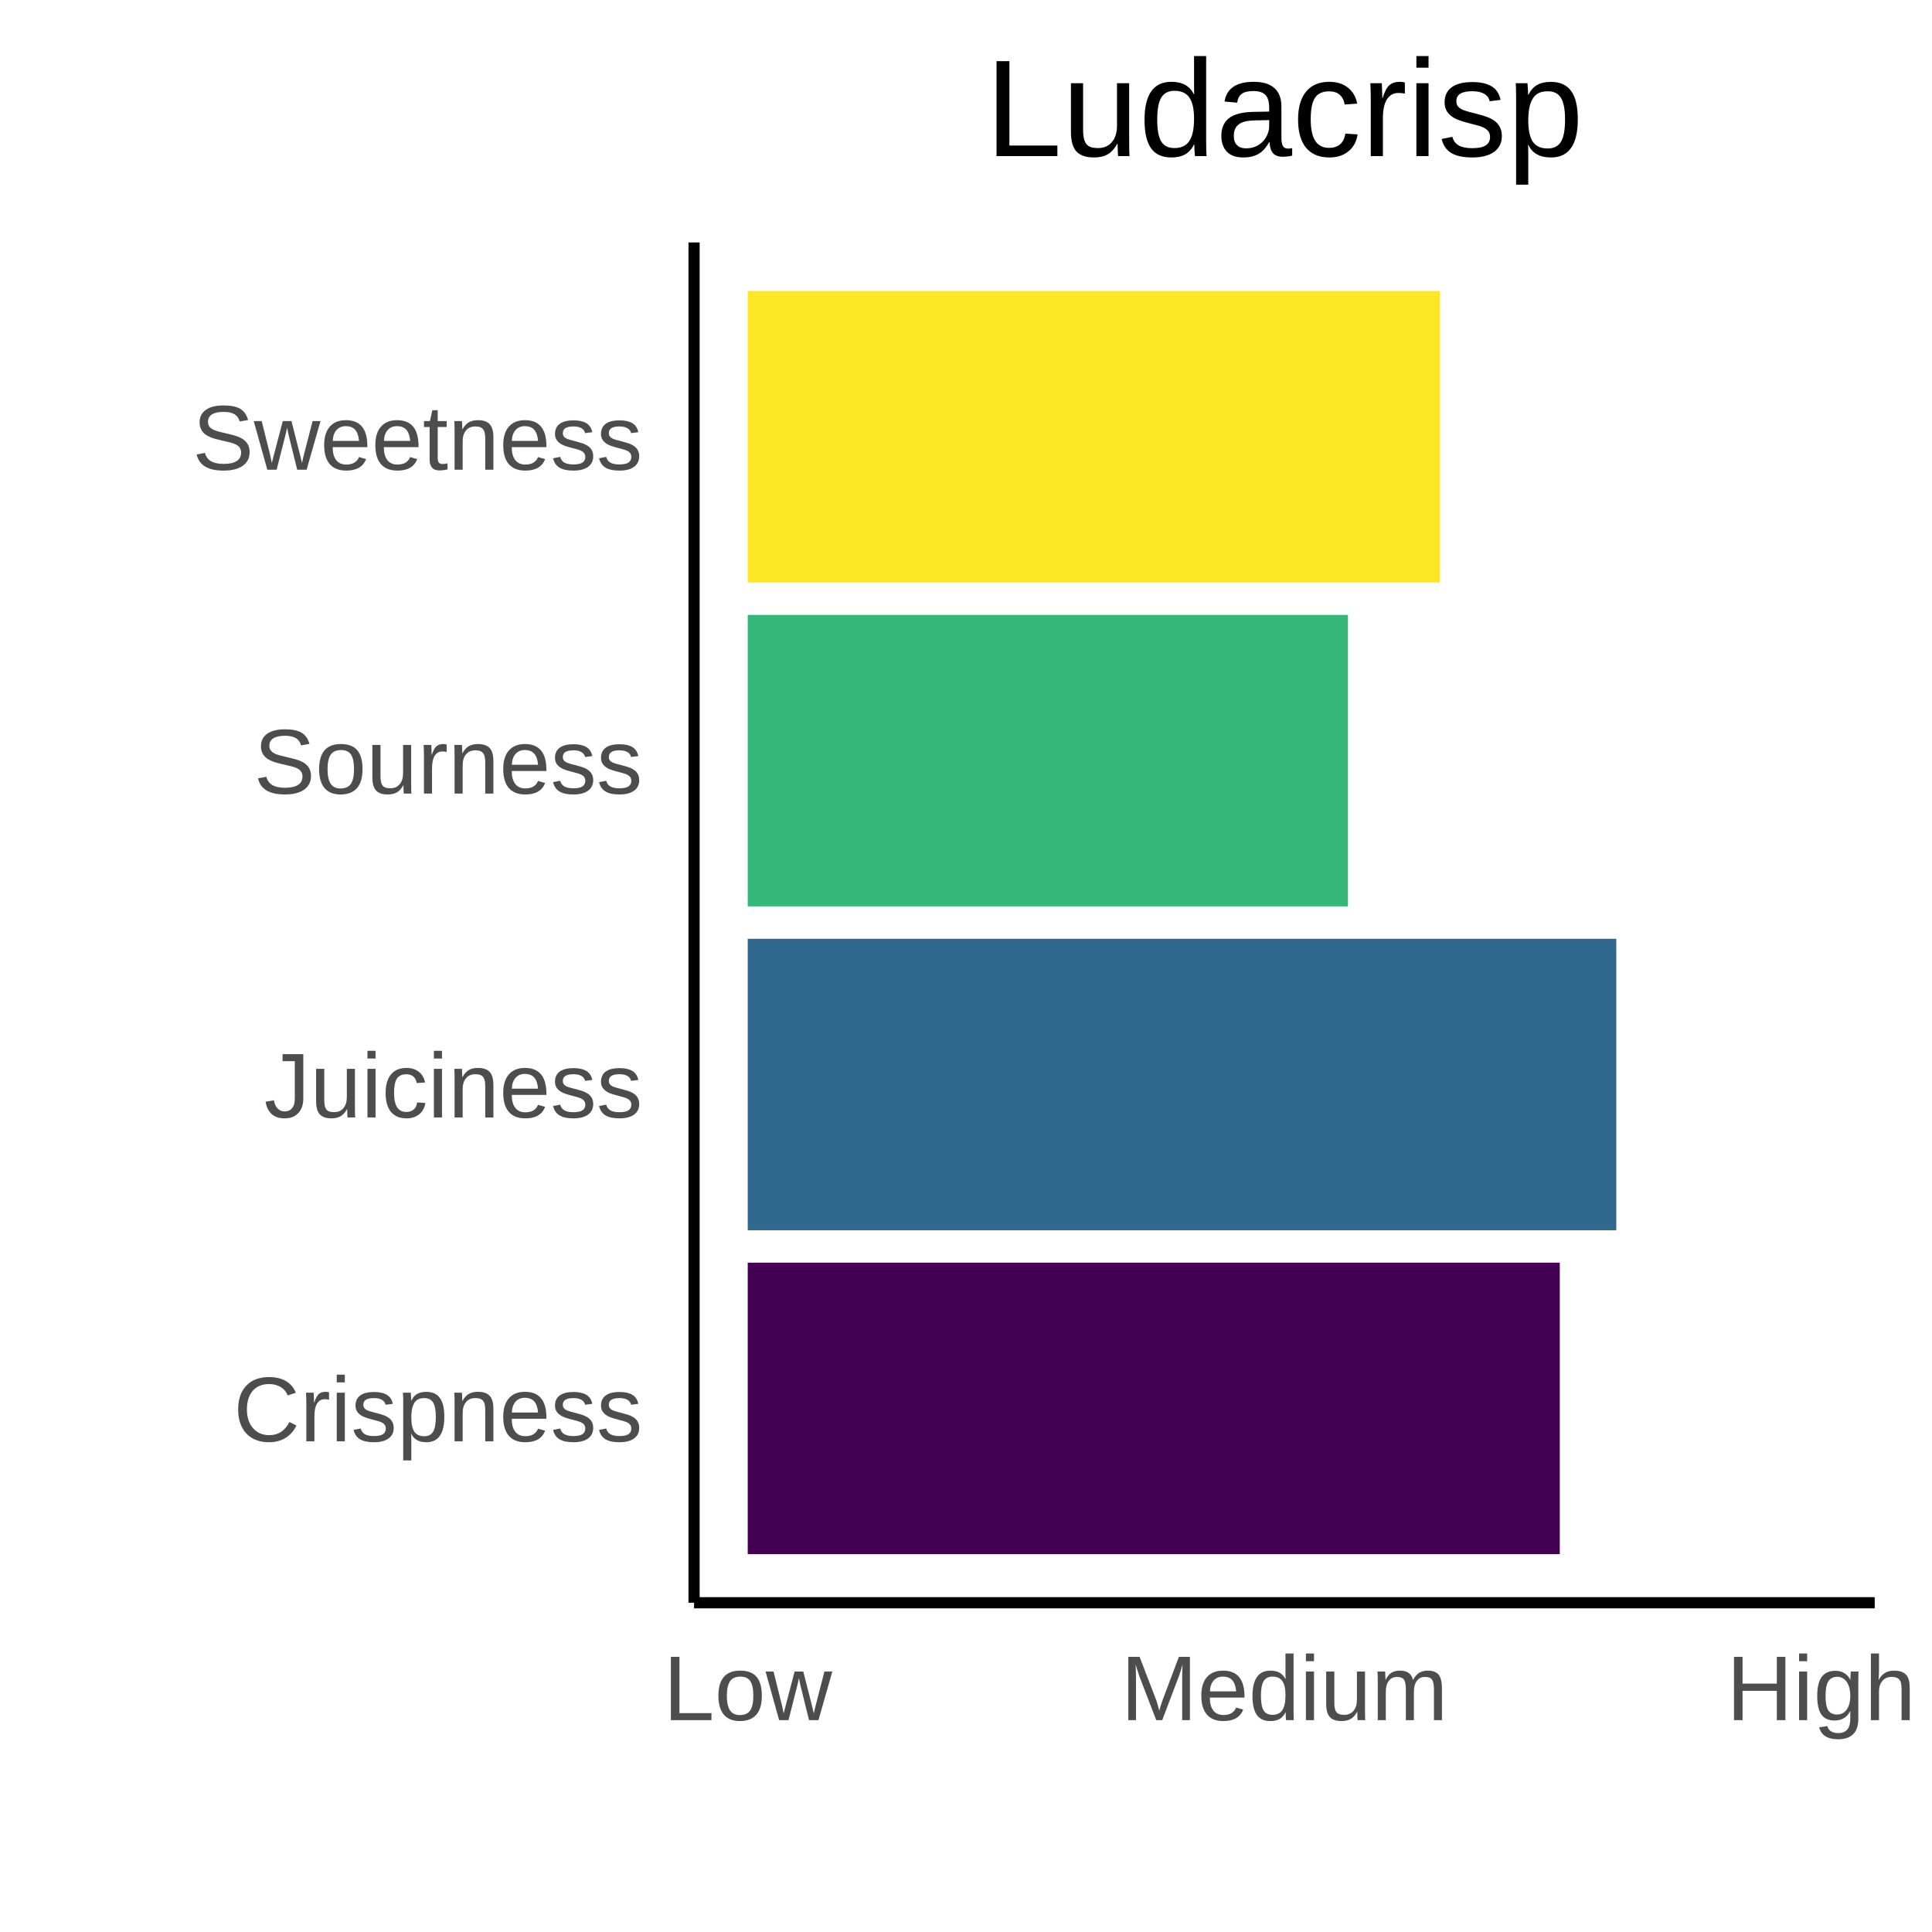
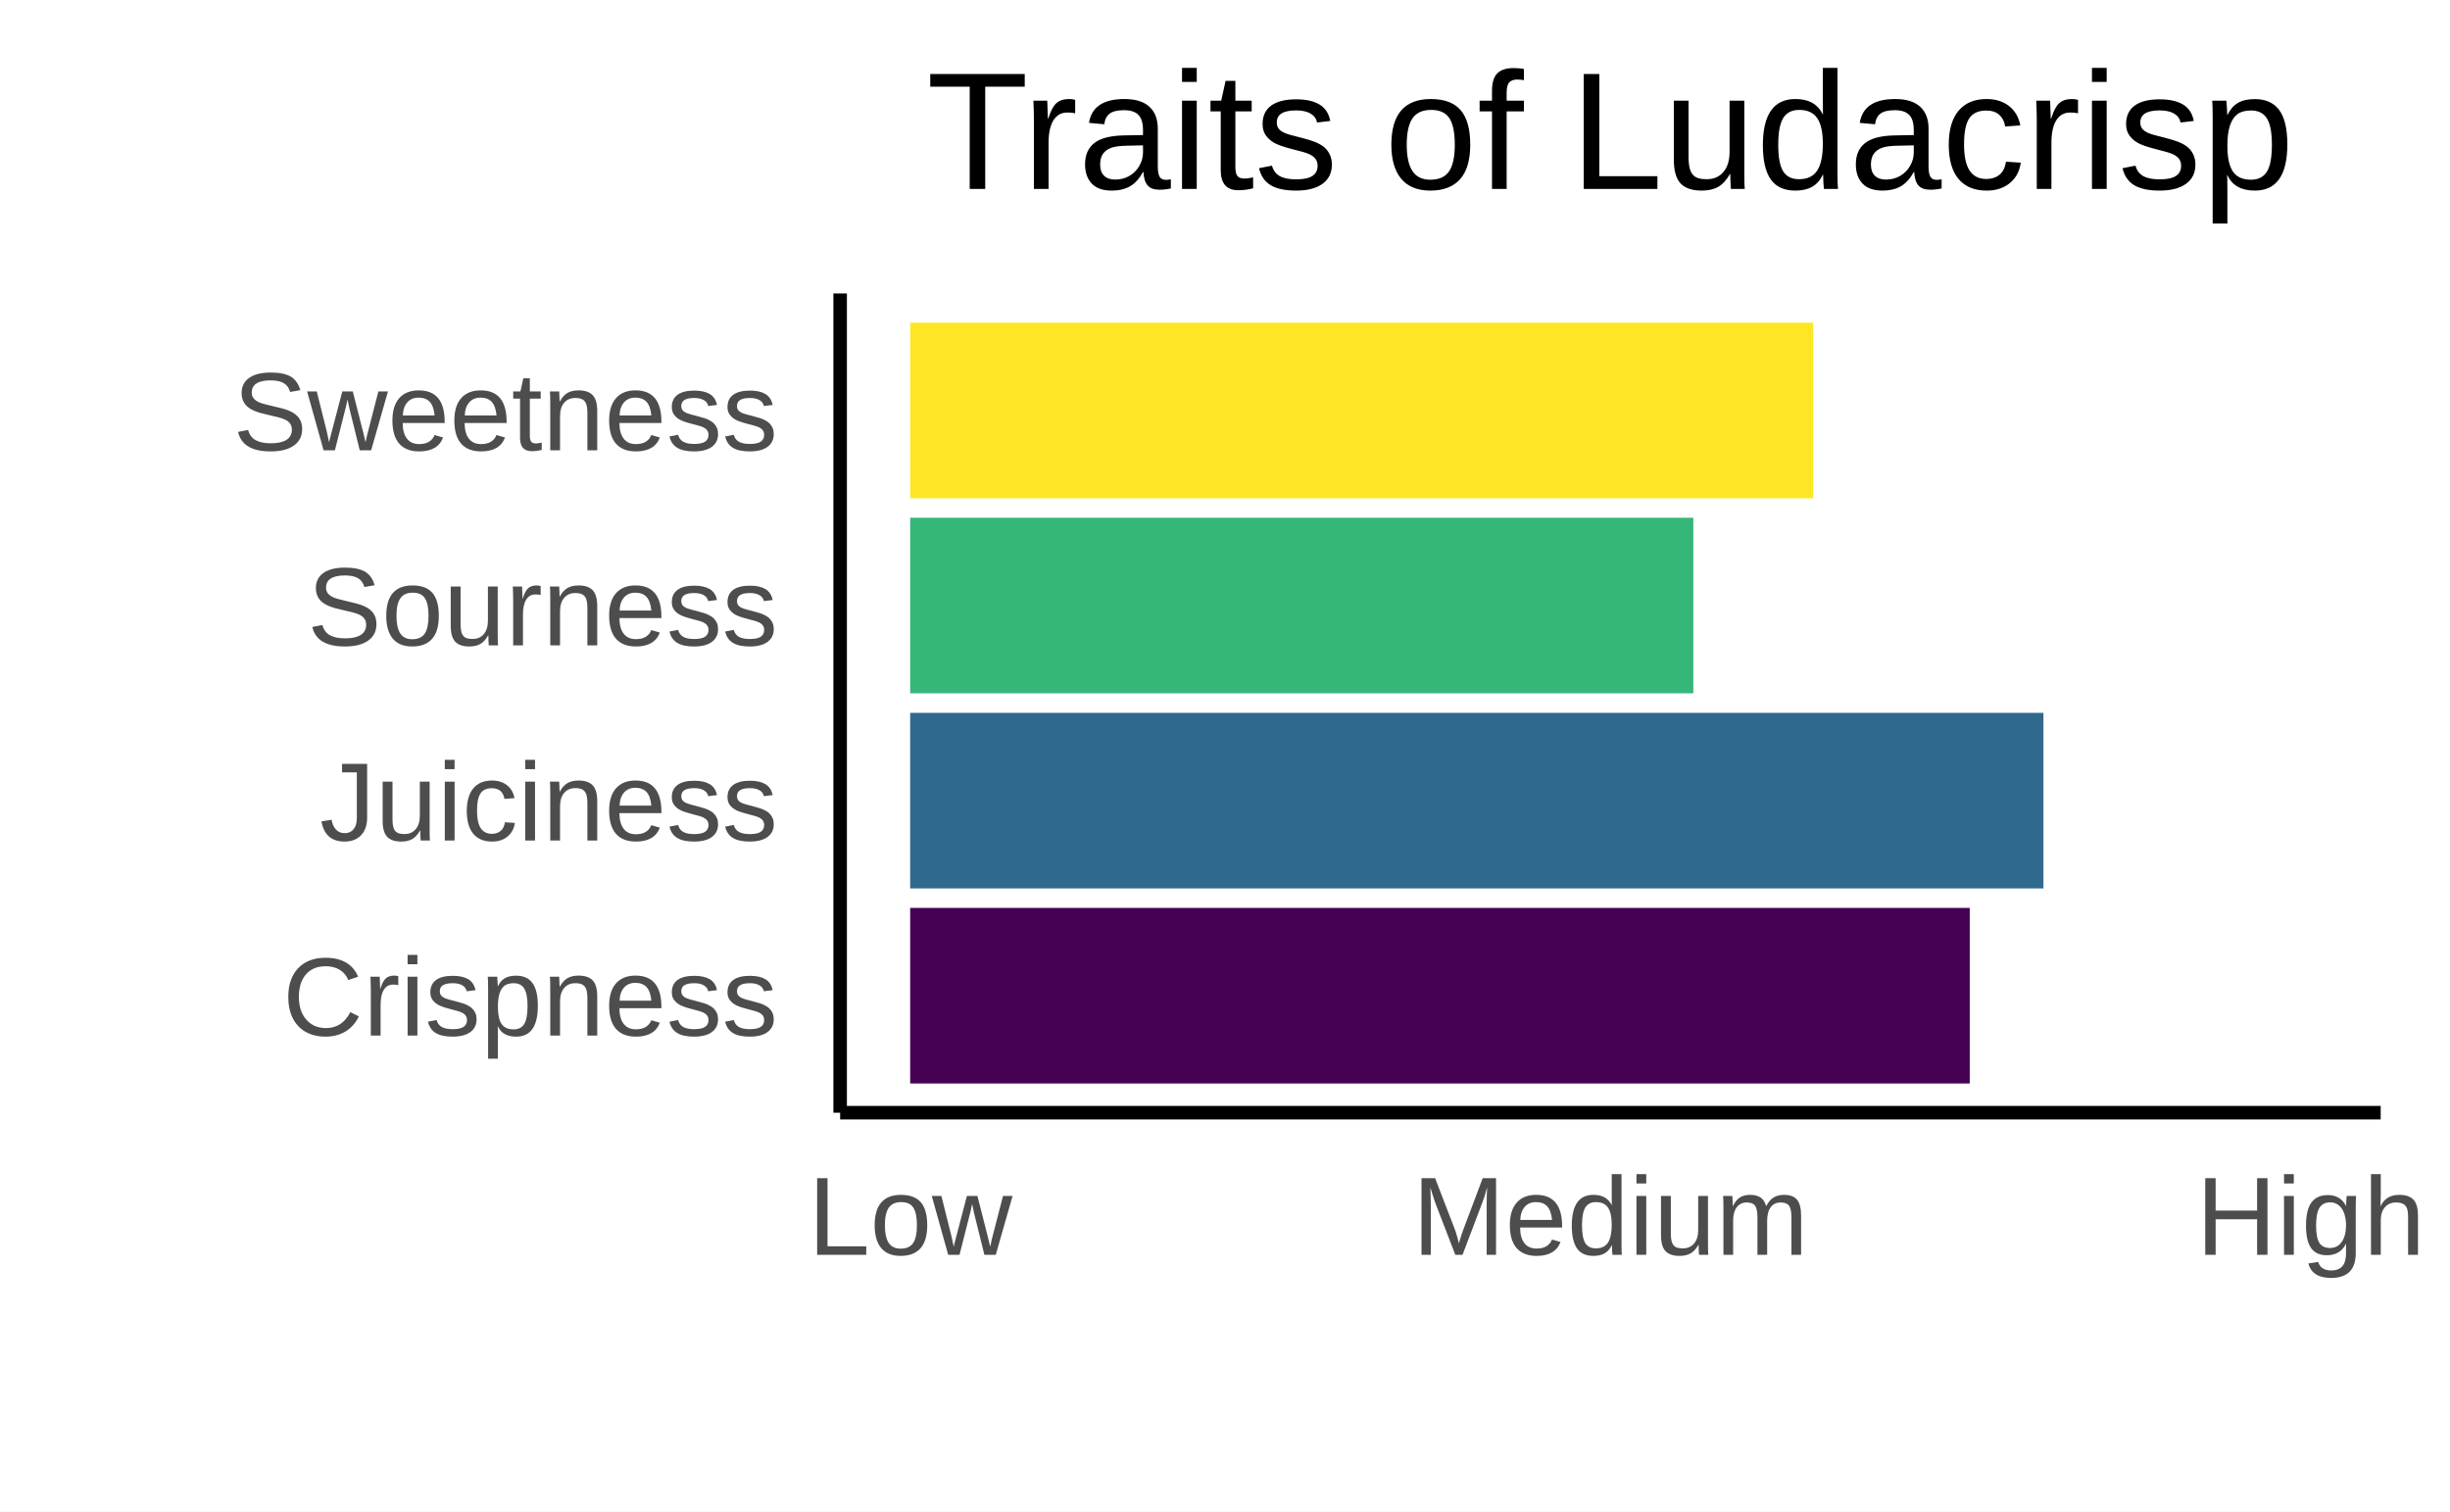
- <svg xmlns="http://www.w3.org/2000/svg" class="svglite" width="504.00pt" height="504.00pt" viewBox="0 0 504.00 504.00">
+ <svg xmlns="http://www.w3.org/2000/svg" class="svglite" width="528.00pt" height="325.71pt" viewBox="0 0 528.00 325.71">
  <defs>
    <style type="text/css">
    .svglite line, .svglite polyline, .svglite polygon, .svglite path, .svglite rect, .svglite circle {
      fill: none;
      stroke: #000000;
      stroke-linecap: round;
      stroke-linejoin: round;
      stroke-miterlimit: 10.00;
    }
    .svglite text {
      white-space: pre;
    }
  </style>
  </defs>
  <rect width="100%" height="100%" style="stroke: none; fill: #FFFFFF;" />
  <defs>
-     <clipPath id="cpMC4wMHw1MDQuMDB8MC4wMHw1MDQuMDA=">
-       <rect x="0.00" y="0.00" width="504.00" height="504.00" />
+     <clipPath id="cpMC4wMHw1MjguMDB8MC4wMHwzMjUuNzE=">
+       <rect x="0.00" y="0.00" width="528.00" height="325.71" />
    </clipPath>
  </defs>
-   <g clip-path="url(#cpMC4wMHw1MDQuMDB8MC4wMHw1MDQuMDA=)">
-     <rect x="0.00" y="0.00" width="504.00" height="504.00" style="stroke-width: 2.91; stroke: #FFFFFF; fill: #FFFFFF;" />
+   <g clip-path="url(#cpMC4wMHw1MjguMDB8MC4wMHwzMjUuNzE=)">
+     <rect x="0.00" y="-0" width="528.00" height="325.71" style="stroke-width: 2.91; stroke: #FFFFFF; fill: #FFFFFF;" />
  </g>
  <defs>
-     <clipPath id="cpMTgxLjA2fDQ4OS4wNnw2My4yNXw0MTguMTE=">
-       <rect x="181.06" y="63.25" width="308.00" height="354.86" />
+     <clipPath id="cpMTgxLjA2fDUxMy4wNnw2My4yNXwyMzkuODI=">
+       <rect x="181.06" y="63.25" width="332.00" height="176.58" />
    </clipPath>
  </defs>
-   <g clip-path="url(#cpMTgxLjA2fDQ4OS4wNnw2My4yNXw0MTguMTE=)">
-     <rect x="181.06" y="63.25" width="308.00" height="354.86" style="stroke-width: 2.91; stroke: none; fill: #FFFFFF;" />
-     <rect x="195.06" y="329.39" width="211.84" height="76.04" style="stroke-width: 1.07; stroke: none; stroke-linecap: butt; stroke-linejoin: miter; fill: #440154;" />
-     <rect x="195.06" y="244.90" width="226.58" height="76.04" style="stroke-width: 1.07; stroke: none; stroke-linecap: butt; stroke-linejoin: miter; fill: #31688E;" />
-     <rect x="195.06" y="75.92" width="180.52" height="76.04" style="stroke-width: 1.07; stroke: none; stroke-linecap: butt; stroke-linejoin: miter; fill: #FDE725;" />
-     <rect x="195.06" y="160.41" width="156.58" height="76.04" style="stroke-width: 1.07; stroke: none; stroke-linecap: butt; stroke-linejoin: miter; fill: #35B779;" />
+   <g clip-path="url(#cpMTgxLjA2fDUxMy4wNnw2My4yNXwyMzkuODI=)">
+     <rect x="181.06" y="63.25" width="332.00" height="176.58" style="stroke-width: 2.91; stroke: none; fill: #FFFFFF;" />
+     <rect x="196.15" y="69.55" width="194.59" height="37.84" style="stroke-width: 1.07; stroke: none; stroke-linecap: butt; stroke-linejoin: miter; fill: #FDE725;" />
+     <rect x="196.15" y="111.59" width="168.78" height="37.84" style="stroke-width: 1.07; stroke: none; stroke-linecap: butt; stroke-linejoin: miter; fill: #35B779;" />
+     <rect x="196.15" y="195.68" width="228.35" height="37.84" style="stroke-width: 1.07; stroke: none; stroke-linecap: butt; stroke-linejoin: miter; fill: #440154;" />
+     <rect x="196.15" y="153.64" width="244.23" height="37.84" style="stroke-width: 1.07; stroke: none; stroke-linecap: butt; stroke-linejoin: miter; fill: #31688E;" />
  </g>
-   <g clip-path="url(#cpMC4wMHw1MDQuMDB8MC4wMHw1MDQuMDA=)">
-     <polyline points="181.06,418.11 181.06,63.25 " style="stroke-width: 2.91; stroke-linecap: butt;" />
-     <text x="167.61" y="376.00" text-anchor="end" style="font-size: 24.00px;fill: #4D4D4D; font-family: &quot;Arial&quot;;" textLength="106.70px" lengthAdjust="spacingAndGlyphs">Crispness</text>
-     <text x="167.61" y="291.51" text-anchor="end" style="font-size: 24.00px;fill: #4D4D4D; font-family: &quot;Arial&quot;;" textLength="98.71px" lengthAdjust="spacingAndGlyphs">Juiciness</text>
-     <text x="167.61" y="207.02" text-anchor="end" style="font-size: 24.00px;fill: #4D4D4D; font-family: &quot;Arial&quot;;" textLength="101.40px" lengthAdjust="spacingAndGlyphs">Sourness</text>
-     <text x="167.61" y="122.53" text-anchor="end" style="font-size: 24.00px;fill: #4D4D4D; font-family: &quot;Arial&quot;;" textLength="117.40px" lengthAdjust="spacingAndGlyphs">Sweetness</text>
-     <polyline points="181.06,418.11 489.06,418.11 " style="stroke-width: 2.91; stroke-linecap: butt;" />
-     <text x="195.06" y="448.74" text-anchor="middle" style="font-size: 24.00px;fill: #4D4D4D; font-family: &quot;Arial&quot;;" textLength="44.03px" lengthAdjust="spacingAndGlyphs">Low</text>
-     <text x="335.06" y="448.74" text-anchor="middle" style="font-size: 24.00px;fill: #4D4D4D; font-family: &quot;Arial&quot;;" textLength="85.35px" lengthAdjust="spacingAndGlyphs">Medium</text>
-     <text x="475.06" y="448.74" text-anchor="middle" style="font-size: 24.00px;fill: #4D4D4D; font-family: &quot;Arial&quot;;" textLength="49.36px" lengthAdjust="spacingAndGlyphs">High</text>
-     <text x="335.06" y="40.72" text-anchor="middle" style="font-size: 36.00px; font-family: &quot;Arial&quot;;" textLength="156.10px" lengthAdjust="spacingAndGlyphs">Ludacrisp</text>
+   <g clip-path="url(#cpMC4wMHw1MjguMDB8MC4wMHwzMjUuNzE=)">
+     <polyline points="181.06,239.82 181.06,63.25 " style="stroke-width: 2.91; stroke-linecap: butt;" />
+     <text x="167.61" y="223.19" text-anchor="end" style="font-size: 24.00px;fill: #4D4D4D; font-family: &quot;Arial&quot;;" textLength="106.70px" lengthAdjust="spacingAndGlyphs">Crispness</text>
+     <text x="167.61" y="181.15" text-anchor="end" style="font-size: 24.00px;fill: #4D4D4D; font-family: &quot;Arial&quot;;" textLength="98.71px" lengthAdjust="spacingAndGlyphs">Juiciness</text>
+     <text x="167.61" y="139.10" text-anchor="end" style="font-size: 24.00px;fill: #4D4D4D; font-family: &quot;Arial&quot;;" textLength="101.40px" lengthAdjust="spacingAndGlyphs">Sourness</text>
+     <text x="167.61" y="97.06" text-anchor="end" style="font-size: 24.00px;fill: #4D4D4D; font-family: &quot;Arial&quot;;" textLength="117.40px" lengthAdjust="spacingAndGlyphs">Sweetness</text>
+     <polyline points="181.06,239.82 513.06,239.82 " style="stroke-width: 2.91; stroke-linecap: butt;" />
+     <text x="196.15" y="270.45" text-anchor="middle" style="font-size: 24.00px;fill: #4D4D4D; font-family: &quot;Arial&quot;;" textLength="44.03px" lengthAdjust="spacingAndGlyphs">Low</text>
+     <text x="347.06" y="270.45" text-anchor="middle" style="font-size: 24.00px;fill: #4D4D4D; font-family: &quot;Arial&quot;;" textLength="85.35px" lengthAdjust="spacingAndGlyphs">Medium</text>
+     <text x="497.97" y="270.45" text-anchor="middle" style="font-size: 24.00px;fill: #4D4D4D; font-family: &quot;Arial&quot;;" textLength="49.36px" lengthAdjust="spacingAndGlyphs">High</text>
+     <text x="347.06" y="40.72" text-anchor="middle" style="font-size: 36.00px; font-family: &quot;Arial&quot;;" textLength="294.79px" lengthAdjust="spacingAndGlyphs">Traits of Ludacrisp</text>
  </g>
</svg>
